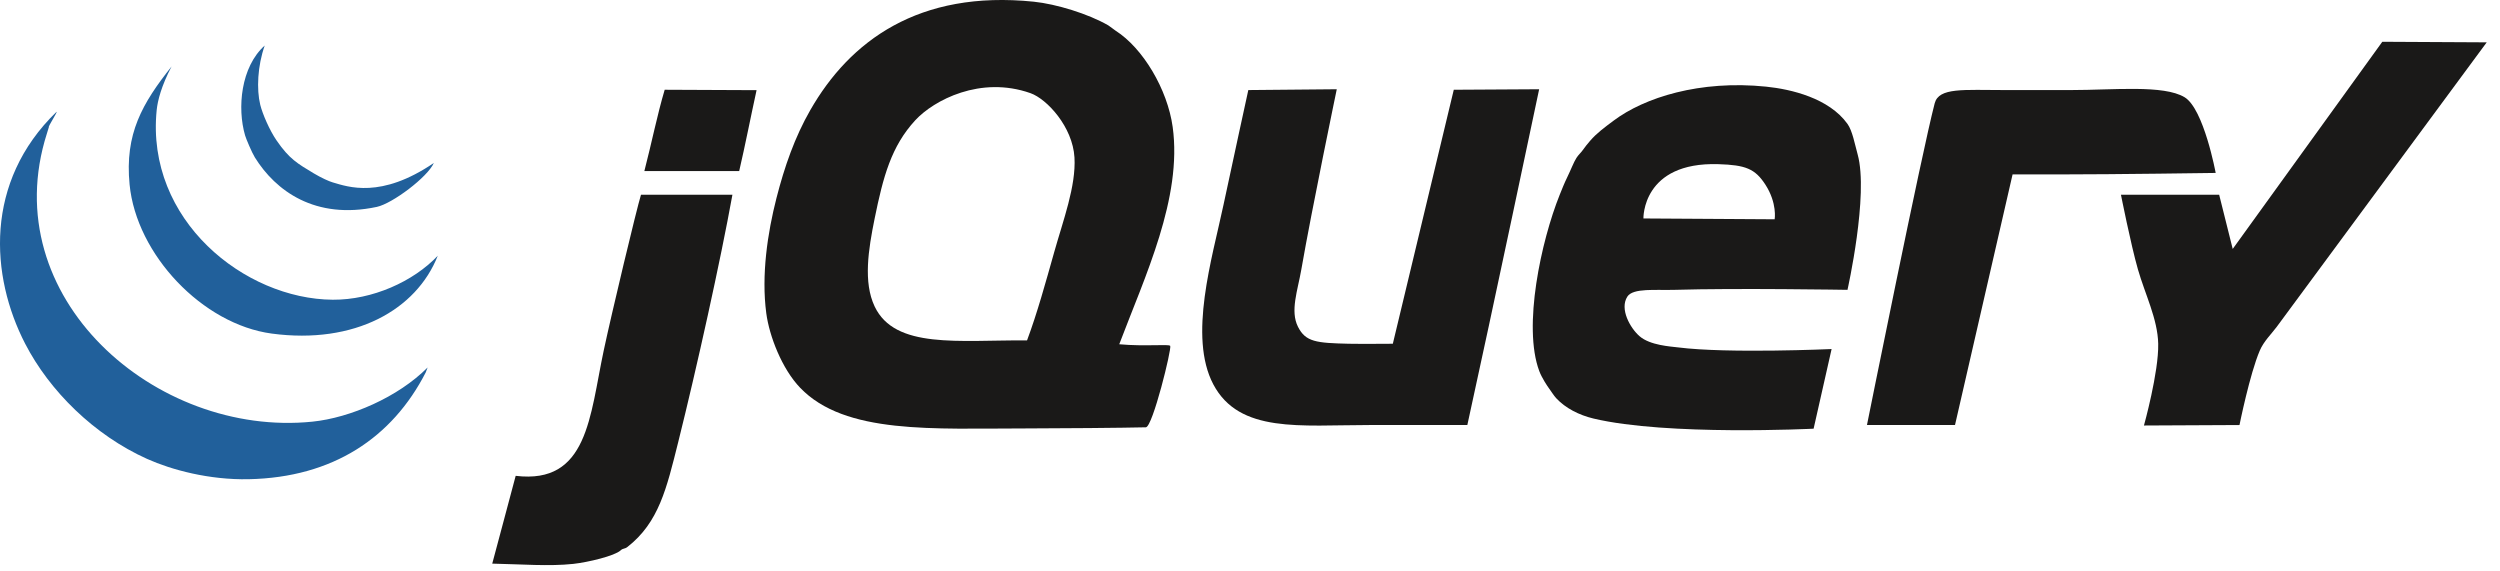
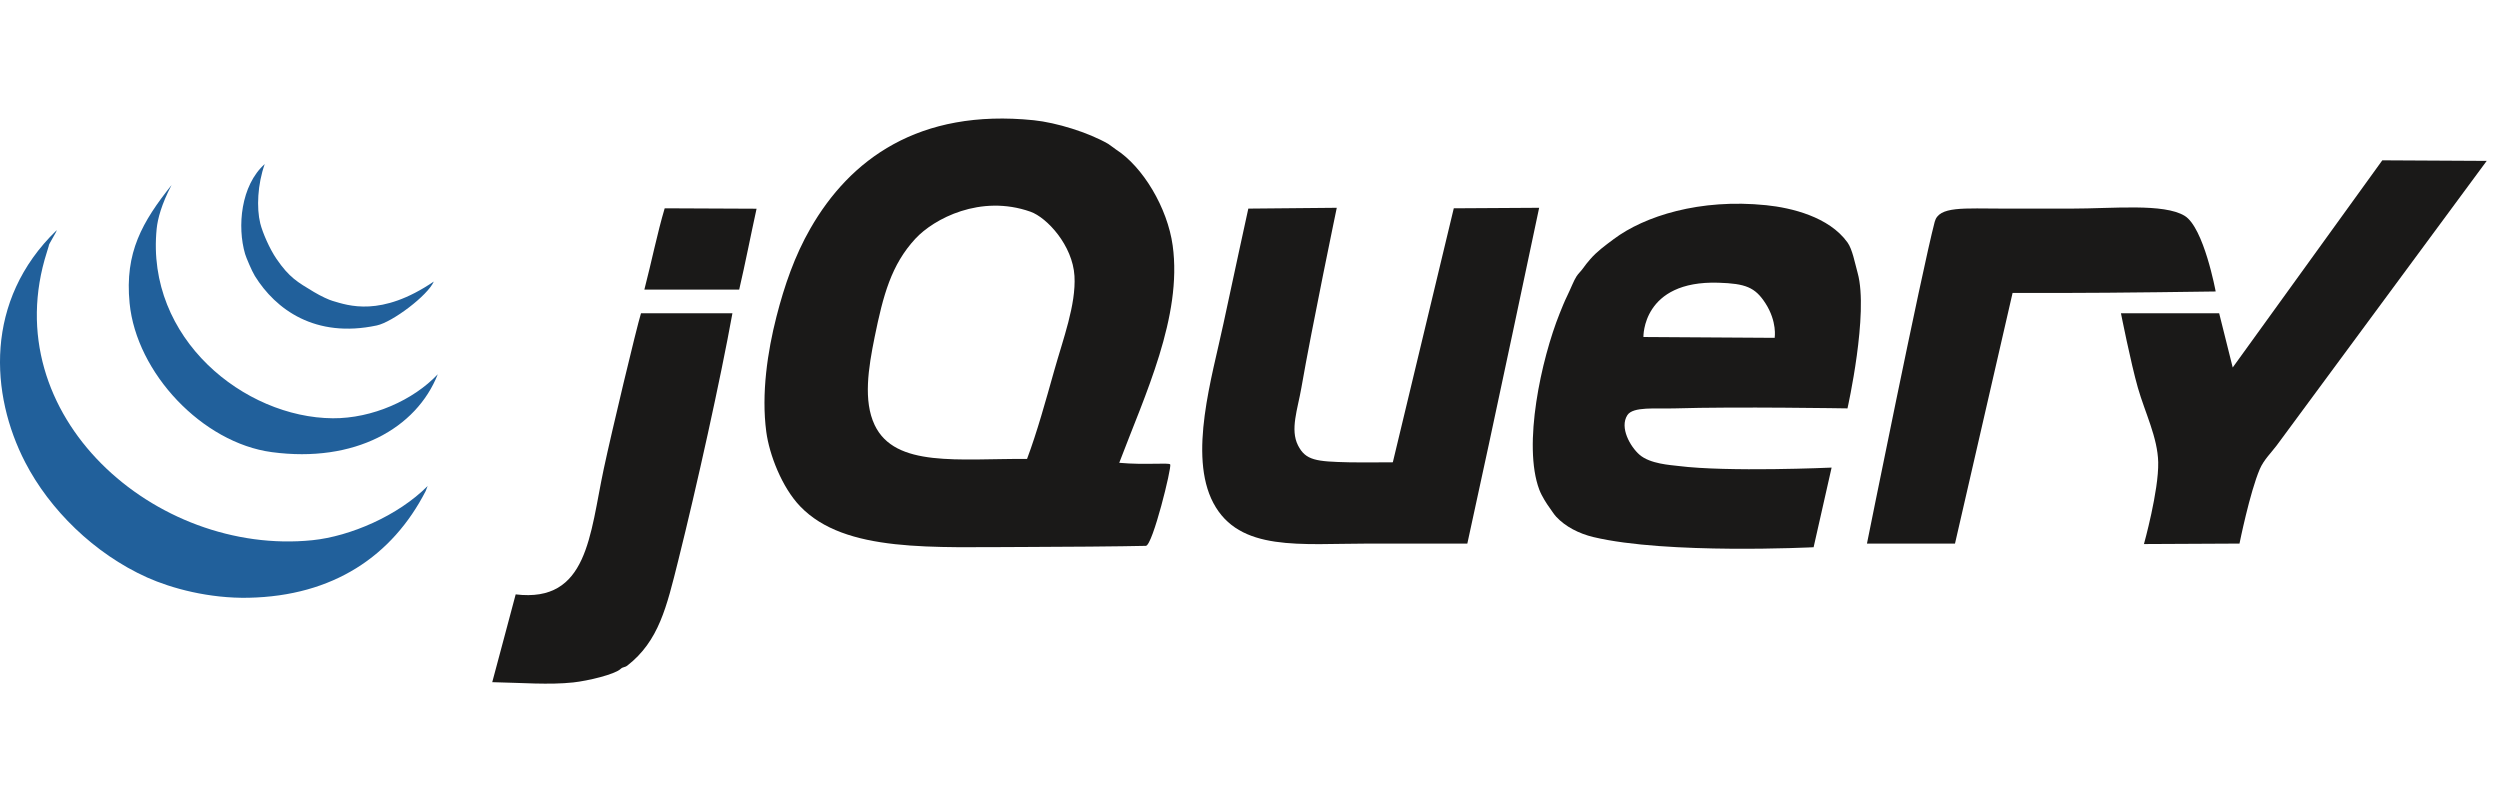
- <svg xmlns="http://www.w3.org/2000/svg" width="162" height="37" viewBox="0 0 162 37" fill="none">
+ <svg xmlns="http://www.w3.org/2000/svg" width="99" height="32" viewBox="0 0 162 37" fill="none">
  <path fill-rule="evenodd" clip-rule="evenodd" d="M154.373 2.707L161.139 2.744C161.139 2.744 148.56 19.789 147.533 21.178C147.199 21.628 146.692 22.113 146.435 22.714C145.786 24.226 145.119 27.542 145.119 27.542L138.928 27.573C138.928 27.573 139.891 24.117 139.852 22.275C139.817 20.667 138.996 19.061 138.535 17.447C138.07 15.815 137.438 12.619 137.438 12.619H143.802L144.68 16.131L154.373 2.707Z" fill="#1A1918" />
  <path fill-rule="evenodd" clip-rule="evenodd" d="M141.561 6.301C142.81 7.054 143.576 11.206 143.576 11.206C143.576 11.206 137.043 11.302 133.487 11.302H130.415L126.684 27.542H120.979C120.979 27.542 124.529 9.894 125.368 6.694C125.64 5.658 127.229 5.836 129.912 5.836H134.198C136.966 5.836 140.201 5.483 141.561 6.301Z" fill="#1A1918" />
  <path fill-rule="evenodd" clip-rule="evenodd" d="M114.998 14.21C114.998 14.21 115.176 13.168 114.395 11.961C113.728 10.932 113.111 10.693 111.356 10.638C106.398 10.482 106.494 14.156 106.494 14.156L114.998 14.21ZM120.375 10.004C121.102 12.624 119.717 18.782 119.717 18.782C119.717 18.782 112.485 18.661 108.525 18.782C107.293 18.819 105.819 18.648 105.452 19.221C104.936 20.024 105.64 21.26 106.238 21.782C106.925 22.383 108.263 22.451 108.744 22.512C111.959 22.921 118.688 22.618 118.688 22.618L117.522 27.779C117.522 27.779 108.013 28.256 103.257 27.121C102.318 26.897 101.438 26.445 100.843 25.804C100.681 25.629 100.54 25.39 100.387 25.183C100.264 25.019 99.906 24.477 99.746 24.049C98.66 21.154 99.873 15.608 101.063 12.637C101.201 12.293 101.374 11.856 101.557 11.485C101.785 11.022 101.978 10.5 102.16 10.223C102.283 10.032 102.435 9.909 102.562 9.729C102.709 9.516 102.88 9.31 103.038 9.126C103.477 8.617 103.975 8.257 104.574 7.809C106.556 6.326 110.142 5.173 114.45 5.615C116.071 5.781 118.521 6.361 119.717 8.029C120.037 8.474 120.195 9.358 120.375 10.004Z" fill="#1A1918" />
  <path fill-rule="evenodd" clip-rule="evenodd" d="M94.205 5.816L99.737 5.783C99.737 5.783 96.654 20.41 95.083 27.542H88.718C84.27 27.542 80.309 28.093 78.624 24.909C76.989 21.817 78.549 16.732 79.282 13.277C79.8 10.833 80.891 5.836 80.891 5.836L86.623 5.783C86.623 5.783 85.003 13.563 84.329 17.447C84.088 18.839 83.59 20.149 84.11 21.178C84.604 22.157 85.295 22.227 87.402 22.275C88.069 22.291 90.255 22.275 90.255 22.275L94.205 5.816Z" fill="#1A1918" />
  <path fill-rule="evenodd" clip-rule="evenodd" d="M68.309 16.35C68.888 14.291 69.733 12.06 69.626 10.205C69.51 8.221 67.846 6.415 66.773 6.036C63.541 4.894 60.514 6.49 59.312 7.791C57.755 9.477 57.229 11.445 56.678 14.155C56.268 16.168 55.932 18.292 56.678 19.861C57.999 22.635 62.118 22.03 66.553 22.056C67.212 20.292 67.756 18.31 68.309 16.35ZM75.99 8.23C76.622 12.825 74.197 17.897 72.527 22.308C74.23 22.462 75.722 22.284 75.83 22.411C75.942 22.576 74.689 27.676 74.252 27.689C72.9 27.724 68.421 27.762 66.553 27.762C60.459 27.762 54.758 28.159 51.85 25.128C50.669 23.897 49.853 21.786 49.655 20.3C49.326 17.82 49.739 15.09 50.314 12.839C50.834 10.806 51.501 8.888 52.508 7.133C55.069 2.662 59.524 -0.656 66.992 0.11C68.441 0.26 70.521 0.894 71.82 1.646C71.91 1.699 72.224 1.949 72.297 1.993C74.052 3.11 75.652 5.777 75.99 8.23Z" fill="#1A1918" />
  <path fill-rule="evenodd" clip-rule="evenodd" d="M49.026 5.843C48.657 7.521 48.288 9.424 47.9 11.083H41.755C42.231 9.244 42.596 7.416 43.072 5.816C45.038 5.816 46.866 5.843 49.026 5.843Z" fill="#1A1918" />
  <path fill-rule="evenodd" clip-rule="evenodd" d="M41.536 12.619H47.461C46.686 16.908 45.152 23.825 43.95 28.64C43.197 31.653 42.694 33.852 40.658 35.443C40.475 35.586 40.37 35.518 40.219 35.662C39.843 36.02 38.108 36.435 37.147 36.54C35.584 36.709 33.817 36.562 31.897 36.523C32.4 34.686 32.968 32.48 33.416 30.834C38.097 31.401 38.215 26.976 39.121 22.715C39.646 20.252 41.235 13.607 41.536 12.619Z" fill="#1A1918" />
  <path fill-rule="evenodd" clip-rule="evenodd" d="M27.71 23.812L27.583 24.141C25.419 28.354 21.585 30.939 16.116 31.053C13.559 31.106 11.123 30.45 9.532 29.737C6.098 28.194 3.21 25.332 1.632 22.275C-0.631 17.893 -1.039 11.796 3.666 7.243C3.739 7.243 3.096 8.23 3.168 8.23L3.039 8.651C-0.352 19.266 10.094 28.363 20.248 27.323C22.689 27.073 25.801 25.736 27.71 23.812Z" fill="#21609B" />
  <path fill-rule="evenodd" clip-rule="evenodd" d="M21.565 19.422C24.12 19.44 26.788 18.246 28.368 16.57C26.986 20.079 22.983 22.334 17.615 21.617C13.12 21.016 8.839 16.493 8.398 11.961C8.075 8.663 9.225 6.694 11.119 4.306C10.461 5.555 10.215 6.518 10.153 7.133C9.434 14.267 15.853 19.385 21.565 19.422Z" fill="#21609B" />
  <path fill-rule="evenodd" clip-rule="evenodd" d="M28.112 10.561C27.714 11.472 25.428 13.192 24.418 13.407C20.42 14.259 17.859 12.363 16.518 10.205C16.318 9.883 15.949 9.003 15.883 8.779C15.363 7.01 15.602 4.335 17.154 2.95C16.687 4.267 16.619 5.796 16.864 6.79C17.014 7.392 17.468 8.441 17.922 9.101C18.749 10.304 19.274 10.596 20.336 11.235C20.815 11.522 21.328 11.753 21.55 11.816C22.557 12.112 24.683 12.894 28.112 10.561Z" fill="#21609B" />
</svg>
